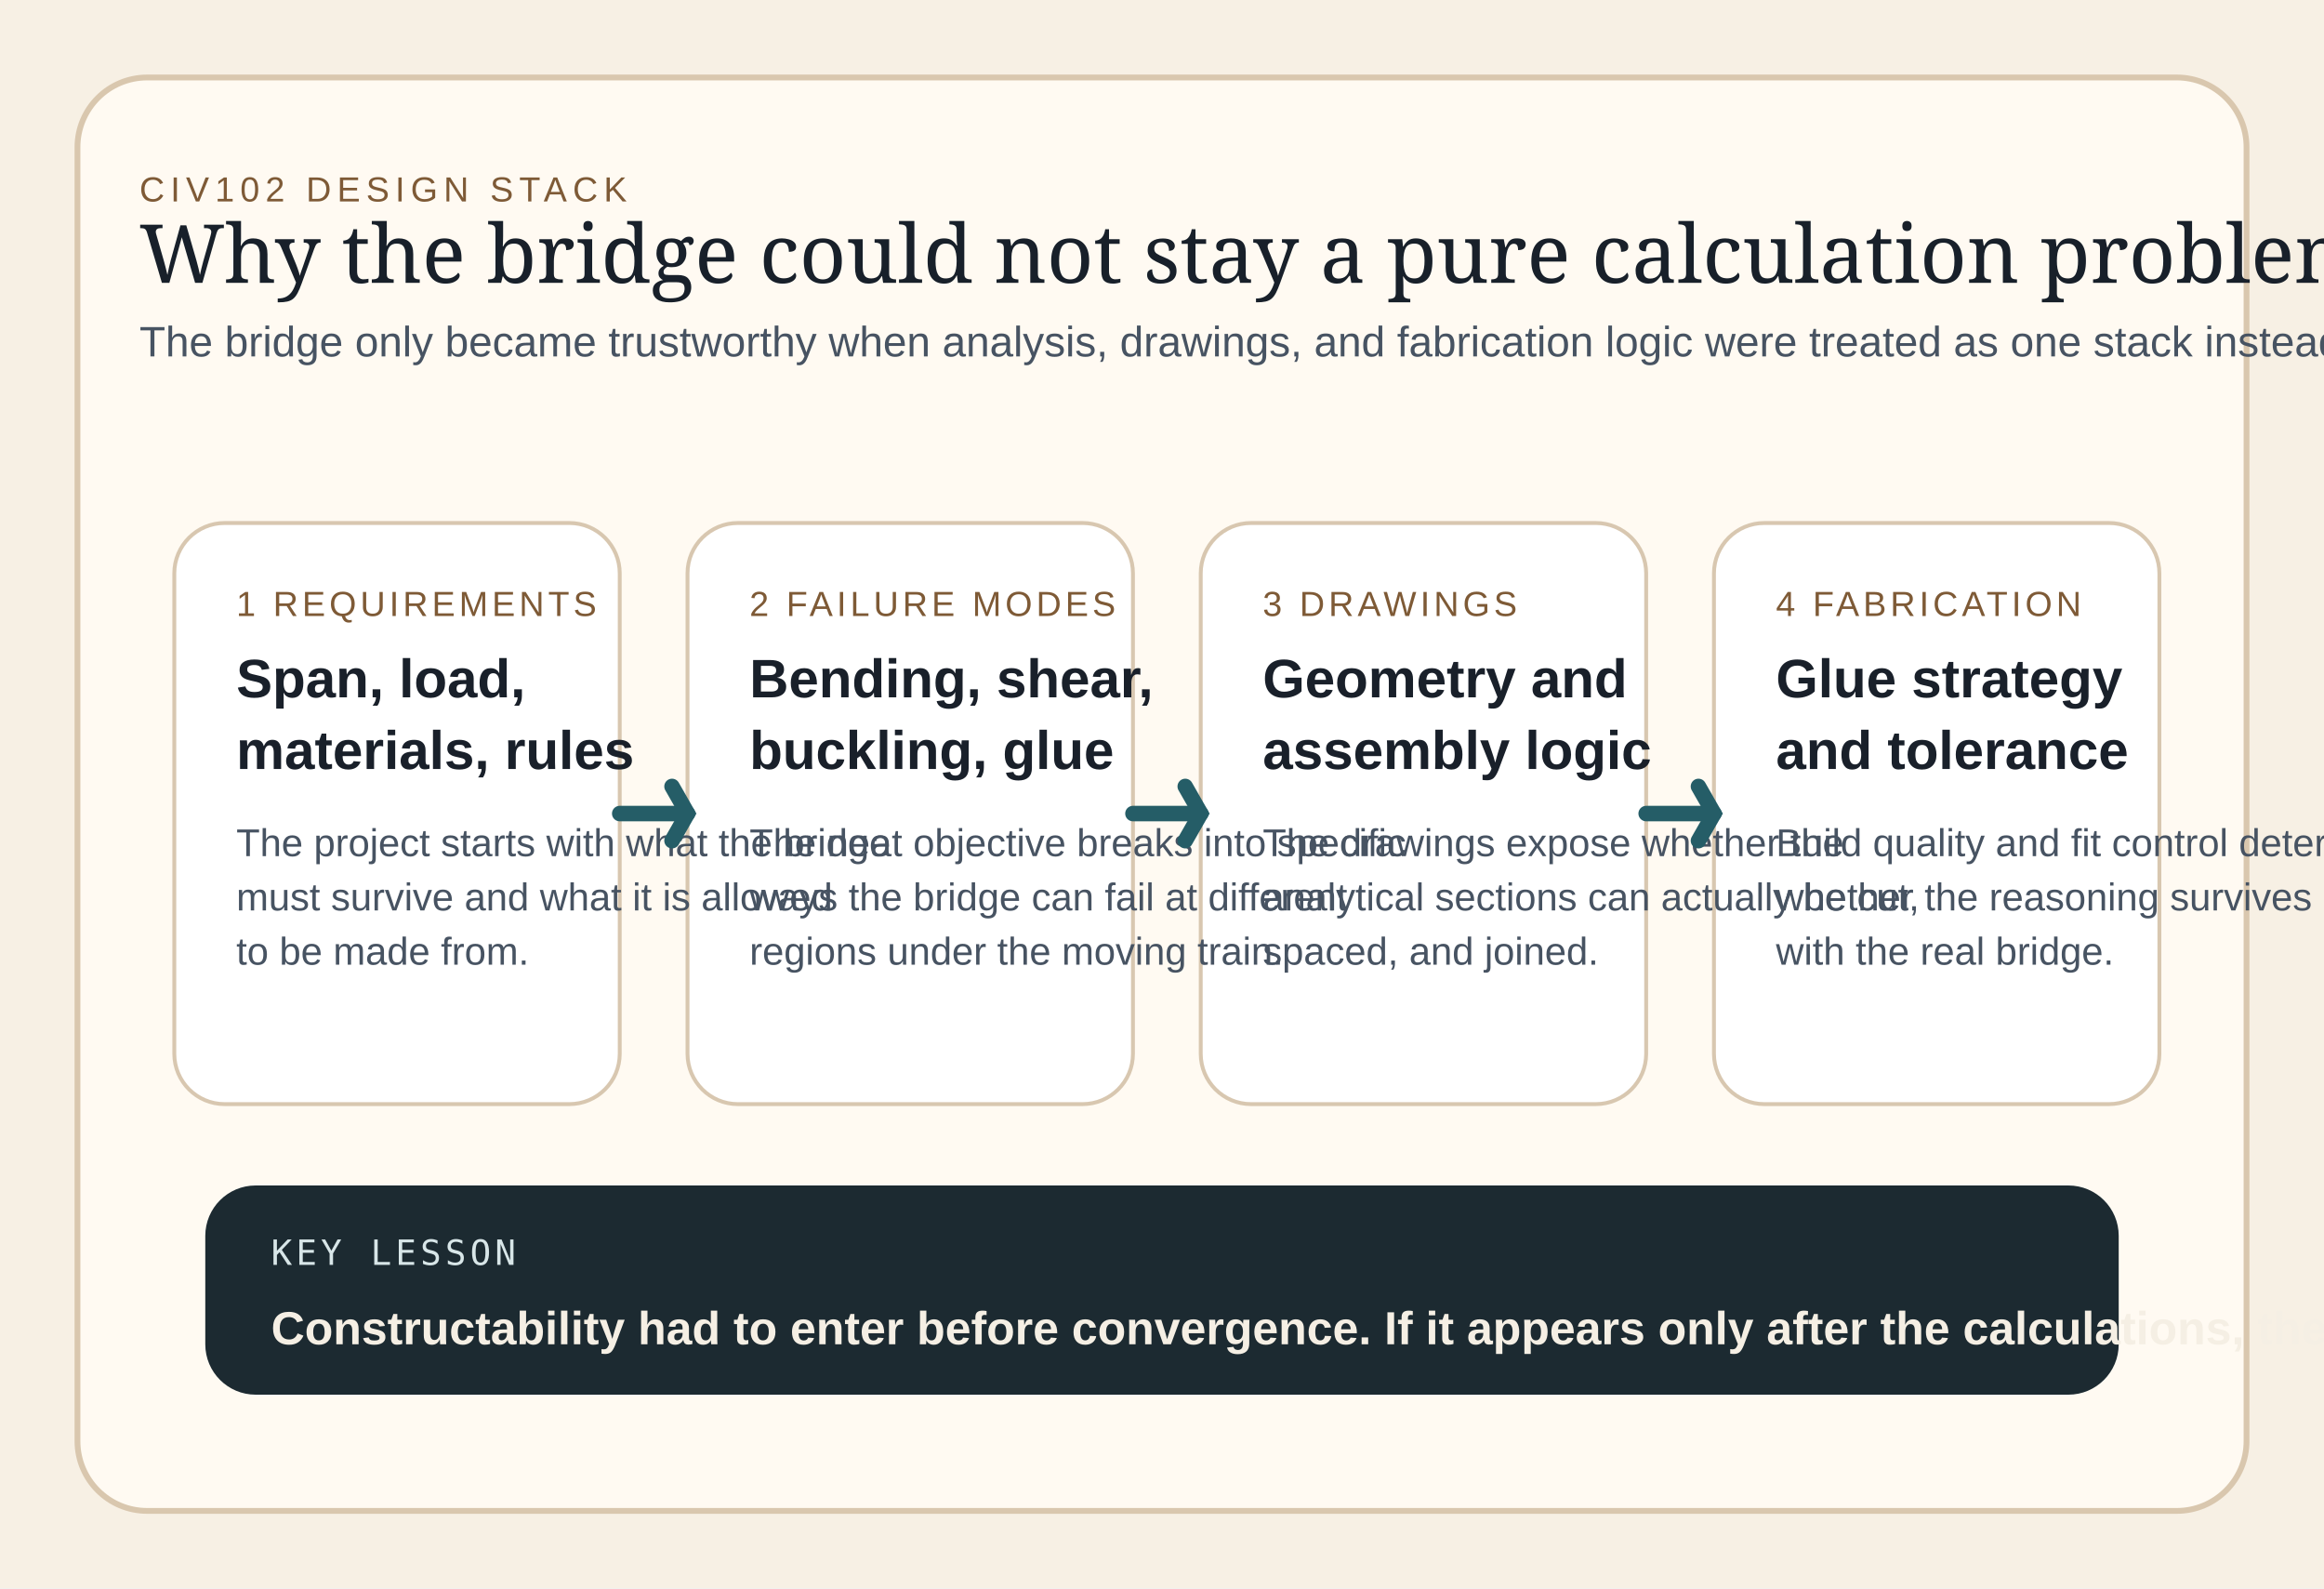
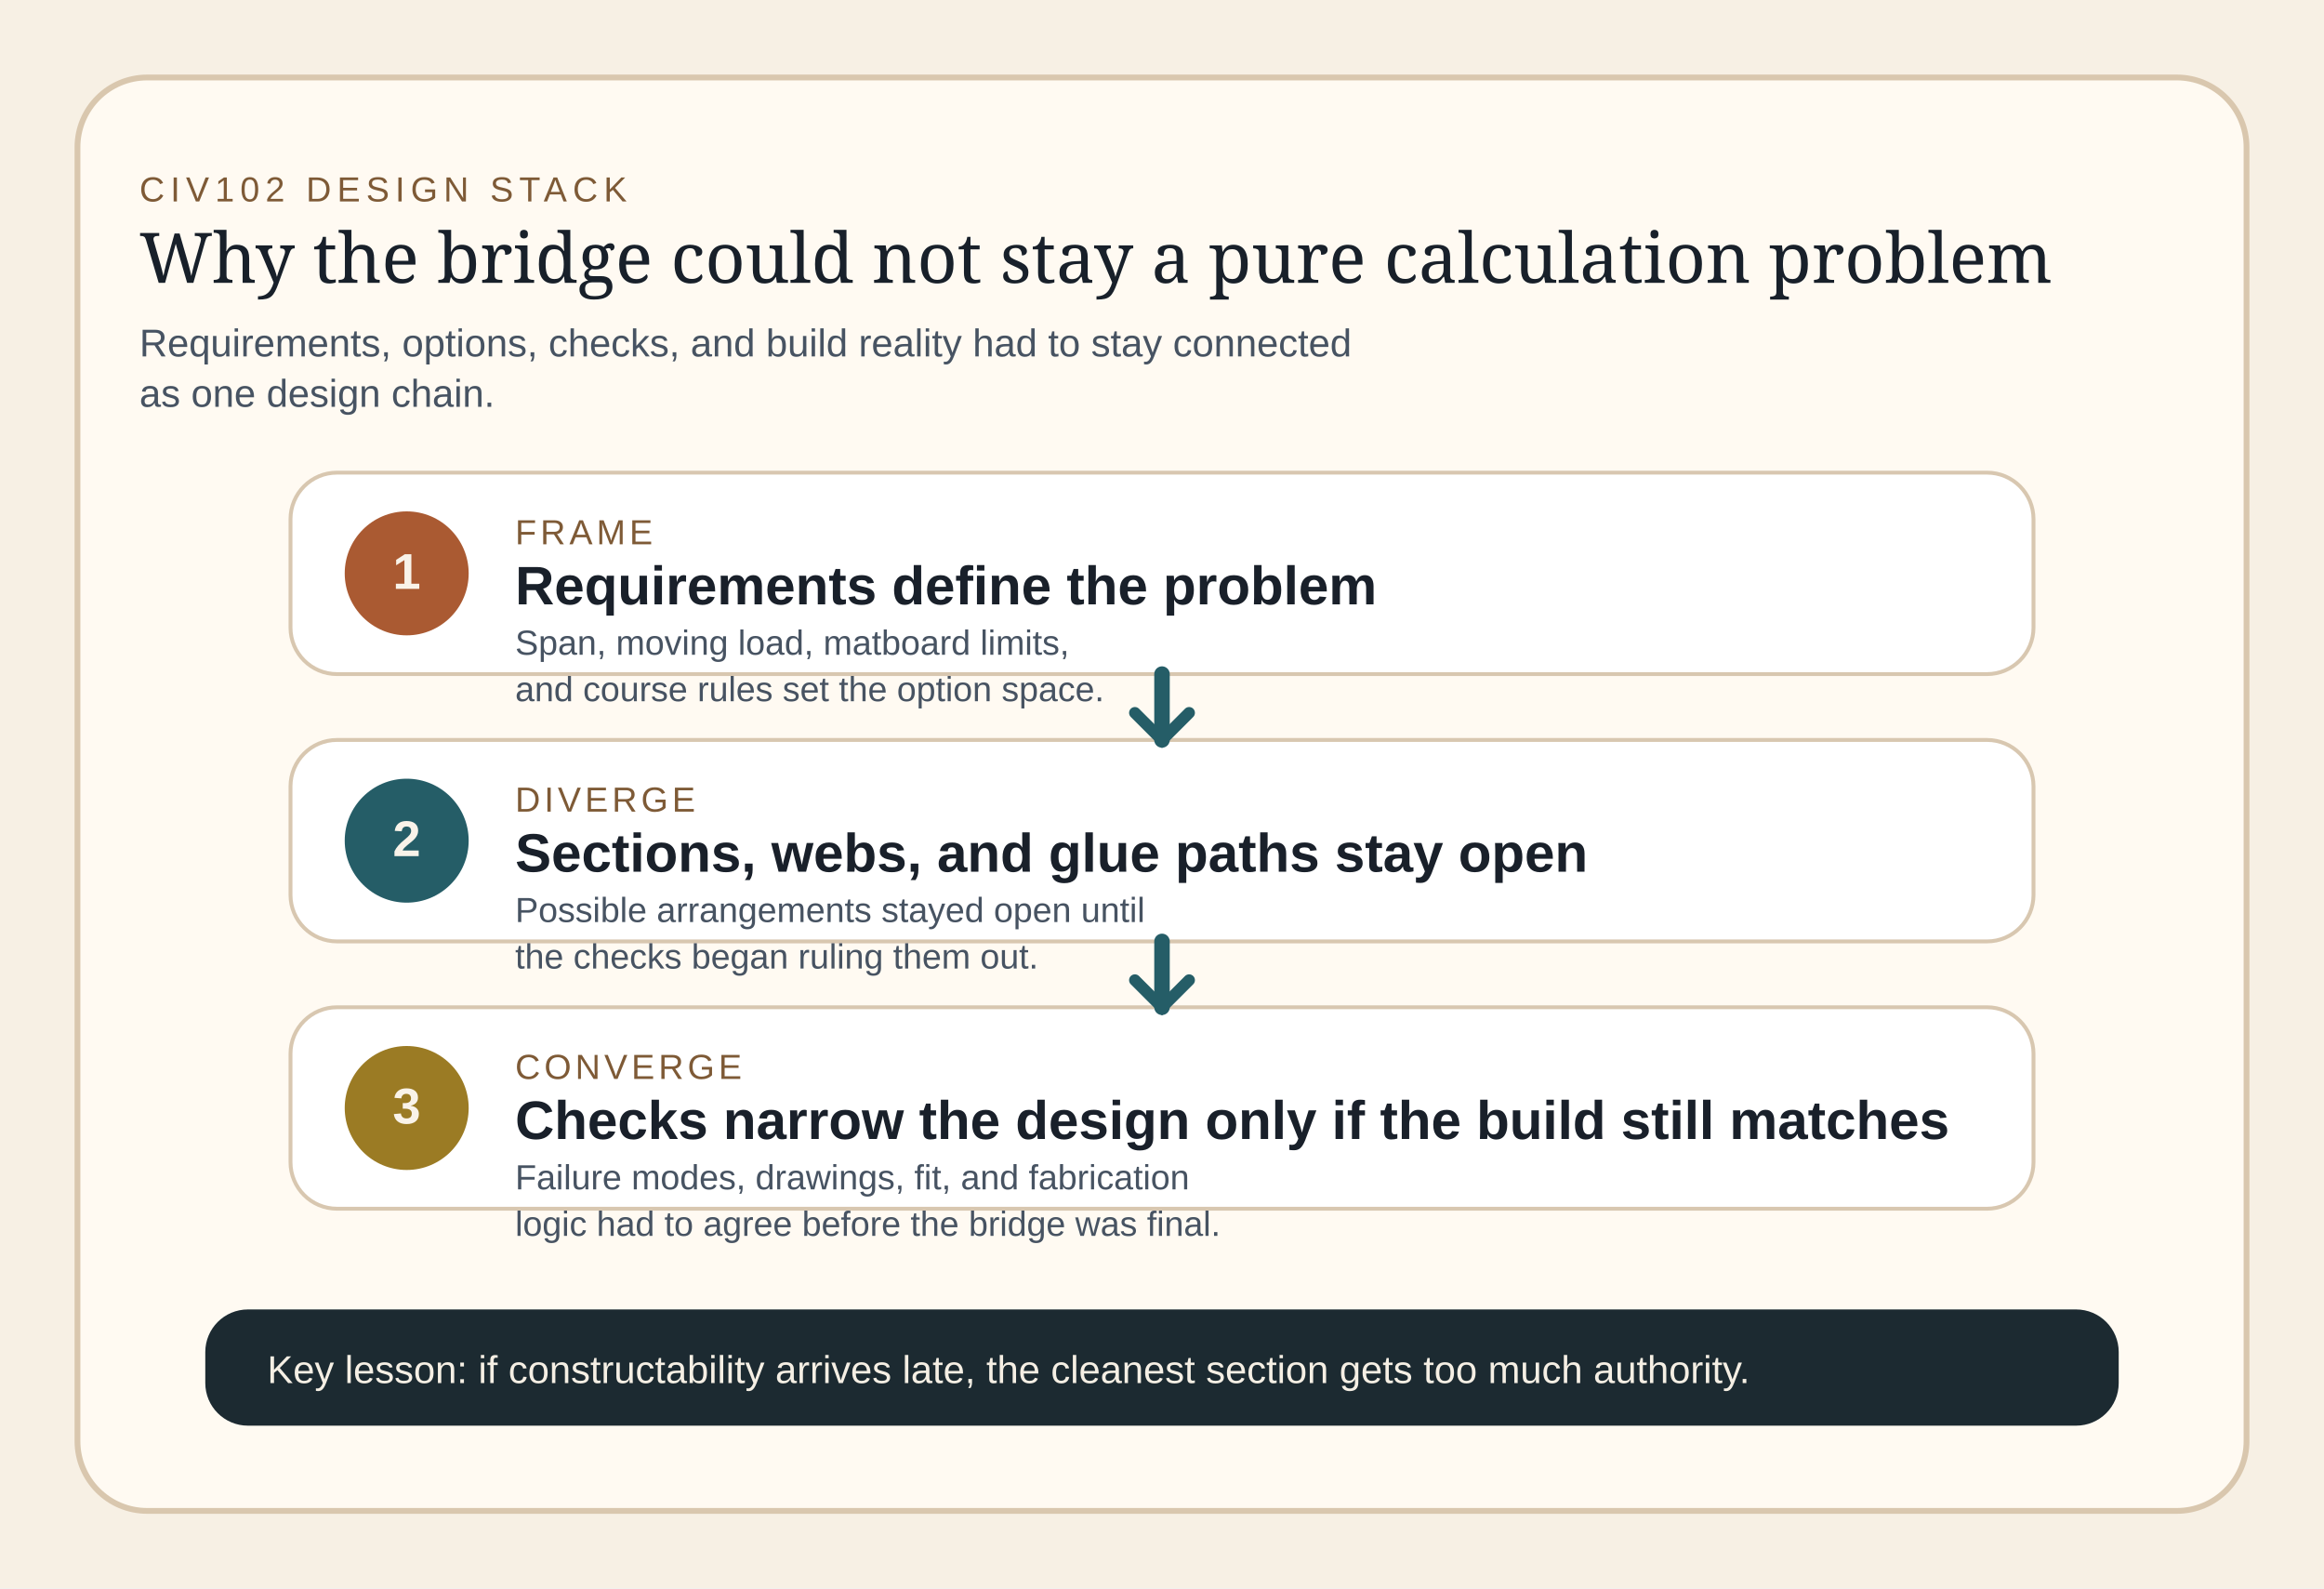
<svg xmlns="http://www.w3.org/2000/svg" viewBox="0 0 1200 820" role="img" aria-labelledby="title desc">
  <rect width="1200" height="820" fill="#f7f0e4" />
  <rect x="40" y="40" width="1120" height="740" rx="36" fill="#fffaf2" stroke="#d9c7ae" stroke-width="3" />
  <text x="72" y="104" font-family="'Public Sans', Arial, sans-serif" font-size="18" fill="#7e5a36" letter-spacing="3">CIV102 DESIGN STACK</text>
-   <text x="72" y="146" font-family="'Fraunces', Georgia, serif" font-size="42" fill="#18202a">Why the bridge could not stay a pure calculation problem</text>
-   <text x="72" y="184" font-family="'Public Sans', Arial, sans-serif" font-size="22" fill="#475362">The bridge only became trustworthy when analysis, drawings, and fabrication logic were treated as one stack instead of separate deliverables.</text>
+   <text x="72" y="146" font-family="'Fraunces', Georgia, serif" font-size="36" fill="#18202a">Why the bridge could not stay a pure calculation problem</text>
+   <text x="72" y="184" font-family="'Public Sans', Arial, sans-serif" font-size="20" fill="#475362">Requirements, options, checks, and build reality had to stay connected</text>
+   <text x="72" y="210" font-family="'Public Sans', Arial, sans-serif" font-size="20" fill="#475362">as one design chain.</text>
  <g font-family="'Public Sans', Arial, sans-serif">
-     <rect x="90" y="270" width="230" height="300" rx="26" fill="#fff" stroke="#d8c7b0" stroke-width="2" />
-     <rect x="355" y="270" width="230" height="300" rx="26" fill="#fff" stroke="#d8c7b0" stroke-width="2" />
-     <rect x="620" y="270" width="230" height="300" rx="26" fill="#fff" stroke="#d8c7b0" stroke-width="2" />
-     <rect x="885" y="270" width="230" height="300" rx="26" fill="#fff" stroke="#d8c7b0" stroke-width="2" />
-     <text x="122" y="318" font-size="18" fill="#7e5a36" letter-spacing="2">1 REQUIREMENTS</text>
-     <text x="122" y="360" font-size="28" font-weight="700" fill="#19202a">Span, load,</text>
-     <text x="122" y="397" font-size="28" font-weight="700" fill="#19202a">materials, rules</text>
-     <text x="122" y="442" font-size="20" fill="#475362">The project starts with what the bridge</text>
-     <text x="122" y="470" font-size="20" fill="#475362">must survive and what it is allowed</text>
-     <text x="122" y="498" font-size="20" fill="#475362">to be made from.</text>
-     <text x="387" y="318" font-size="18" fill="#7e5a36" letter-spacing="2">2 FAILURE MODES</text>
-     <text x="387" y="360" font-size="28" font-weight="700" fill="#19202a">Bending, shear,</text>
-     <text x="387" y="397" font-size="28" font-weight="700" fill="#19202a">buckling, glue</text>
-     <text x="387" y="442" font-size="20" fill="#475362">The neat objective breaks into specific</text>
-     <text x="387" y="470" font-size="20" fill="#475362">ways the bridge can fail at different</text>
-     <text x="387" y="498" font-size="20" fill="#475362">regions under the moving train.</text>
-     <text x="652" y="318" font-size="18" fill="#7e5a36" letter-spacing="2">3 DRAWINGS</text>
-     <text x="652" y="360" font-size="28" font-weight="700" fill="#19202a">Geometry and</text>
-     <text x="652" y="397" font-size="28" font-weight="700" fill="#19202a">assembly logic</text>
-     <text x="652" y="442" font-size="20" fill="#475362">The drawings expose whether the</text>
-     <text x="652" y="470" font-size="20" fill="#475362">analytical sections can actually be cut,</text>
-     <text x="652" y="498" font-size="20" fill="#475362">spaced, and joined.</text>
-     <text x="917" y="318" font-size="18" fill="#7e5a36" letter-spacing="2">4 FABRICATION</text>
-     <text x="917" y="360" font-size="28" font-weight="700" fill="#19202a">Glue strategy</text>
-     <text x="917" y="397" font-size="28" font-weight="700" fill="#19202a">and tolerance</text>
-     <text x="917" y="442" font-size="20" fill="#475362">Build quality and fit control determine</text>
-     <text x="917" y="470" font-size="20" fill="#475362">whether the reasoning survives contact</text>
-     <text x="917" y="498" font-size="20" fill="#475362">with the real bridge.</text>
+     <rect x="150" y="244" width="900" height="104" rx="24" fill="#fff" stroke="#d8c7b0" stroke-width="2" />
+     <rect x="150" y="382" width="900" height="104" rx="24" fill="#fff" stroke="#d8c7b0" stroke-width="2" />
+     <rect x="150" y="520" width="900" height="104" rx="24" fill="#fff" stroke="#d8c7b0" stroke-width="2" />
+     <circle cx="210" cy="296" r="32" fill="#aa5a32" />
+     <text x="210" y="304" text-anchor="middle" font-size="26" font-weight="700" fill="#f9f3e9">1</text>
+     <text x="266" y="281" font-size="18" fill="#7e5a36" letter-spacing="2">FRAME</text>
+     <text x="266" y="312" font-size="28" font-weight="700" fill="#19202a">Requirements define the problem</text>
+     <text x="266" y="338" font-size="18" fill="#475362">Span, moving load, matboard limits,</text>
+     <text x="266" y="362" font-size="18" fill="#475362">and course rules set the option space.</text>
+     <circle cx="210" cy="434" r="32" fill="#255d67" />
+     <text x="210" y="442" text-anchor="middle" font-size="26" font-weight="700" fill="#f9f3e9">2</text>
+     <text x="266" y="419" font-size="18" fill="#7e5a36" letter-spacing="2">DIVERGE</text>
+     <text x="266" y="450" font-size="28" font-weight="700" fill="#19202a">Sections, webs, and glue paths stay open</text>
+     <text x="266" y="476" font-size="18" fill="#475362">Possible arrangements stayed open until</text>
+     <text x="266" y="500" font-size="18" fill="#475362">the checks began ruling them out.</text>
+     <circle cx="210" cy="572" r="32" fill="#9b7b24" />
+     <text x="210" y="580" text-anchor="middle" font-size="26" font-weight="700" fill="#f9f3e9">3</text>
+     <text x="266" y="557" font-size="18" fill="#7e5a36" letter-spacing="2">CONVERGE</text>
+     <text x="266" y="588" font-size="28" font-weight="700" fill="#19202a">Checks narrow the design only if the build still matches</text>
+     <text x="266" y="614" font-size="18" fill="#475362">Failure modes, drawings, fit, and fabrication</text>
+     <text x="266" y="638" font-size="18" fill="#475362">logic had to agree before the bridge was final.</text>
  </g>
-   <g stroke-linecap="round" fill="none">
-     <path d="M320 420 H355" stroke="#255d67" stroke-width="8" />
-     <path d="M585 420 H620" stroke="#255d67" stroke-width="8" />
-     <path d="M850 420 H885" stroke="#255d67" stroke-width="8" />
-     <path d="M347 406 L355 420 L347 434" stroke="#255d67" stroke-width="8" />
-     <path d="M612 406 L620 420 L612 434" stroke="#255d67" stroke-width="8" />
-     <path d="M877 406 L885 420 L877 434" stroke="#255d67" stroke-width="8" />
+   <g stroke="#255d67" stroke-width="8" stroke-linecap="round" fill="none">
+     <path d="M600 348 V382" />
+     <path d="M600 486 V520" />
+   </g>
+   <g stroke="#255d67" stroke-width="6" stroke-linecap="round" fill="none">
+     <path d="M586 368 L600 382 L614 368" />
+     <path d="M586 506 L600 520 L614 506" />
  </g>
  <g>
-     <rect x="106" y="612" width="988" height="108" rx="26" fill="#13212a" opacity="0.96" />
-     <text x="140" y="653" font-family="'IBM Plex Mono', monospace" font-size="18" fill="#d8e6e8" letter-spacing="2">KEY LESSON</text>
-     <text x="140" y="694" font-family="'Public Sans', Arial, sans-serif" font-size="24" font-weight="700" fill="#f5efe4">Constructability had to enter before convergence. If it appears only after the calculations, the cleanest section gets too much authority.</text>
+     <rect x="106" y="676" width="988" height="60" rx="22" fill="#13212a" opacity="0.96" />
+     <text x="138" y="714" font-family="'Public Sans', Arial, sans-serif" font-size="20" fill="#f5efe4">Key lesson: if constructability arrives late, the cleanest section gets too much authority.</text>
  </g>
</svg>
